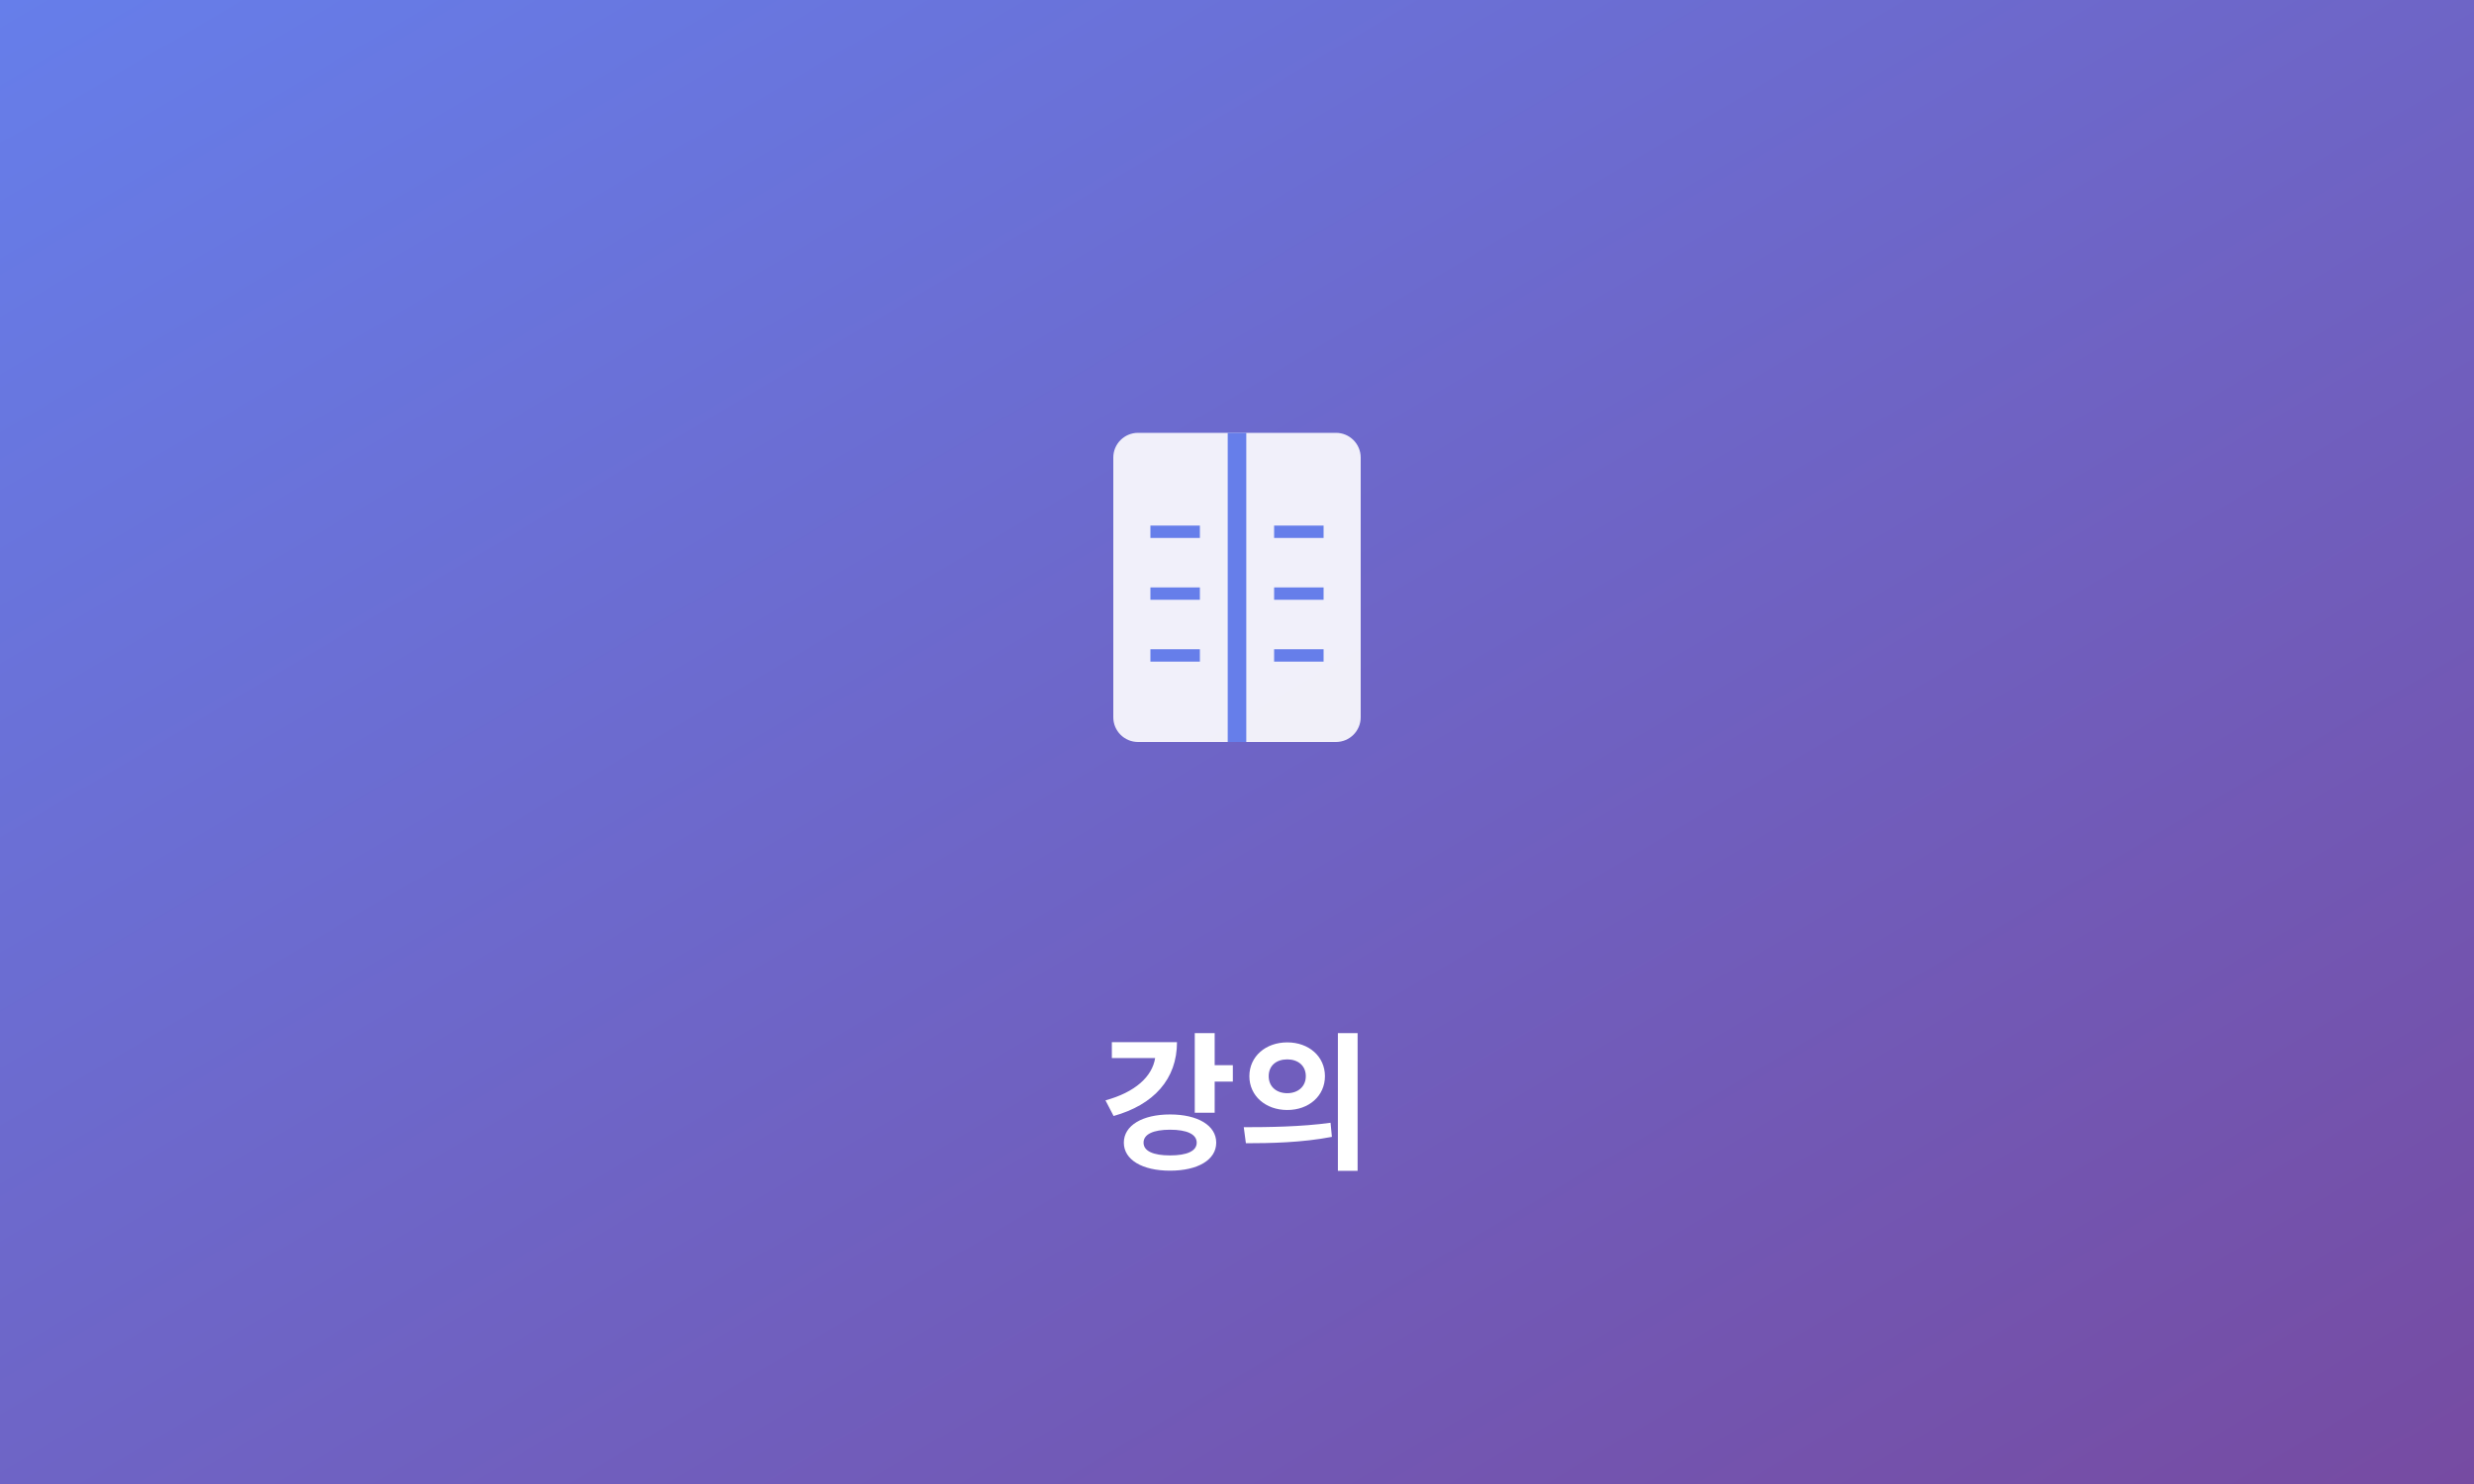
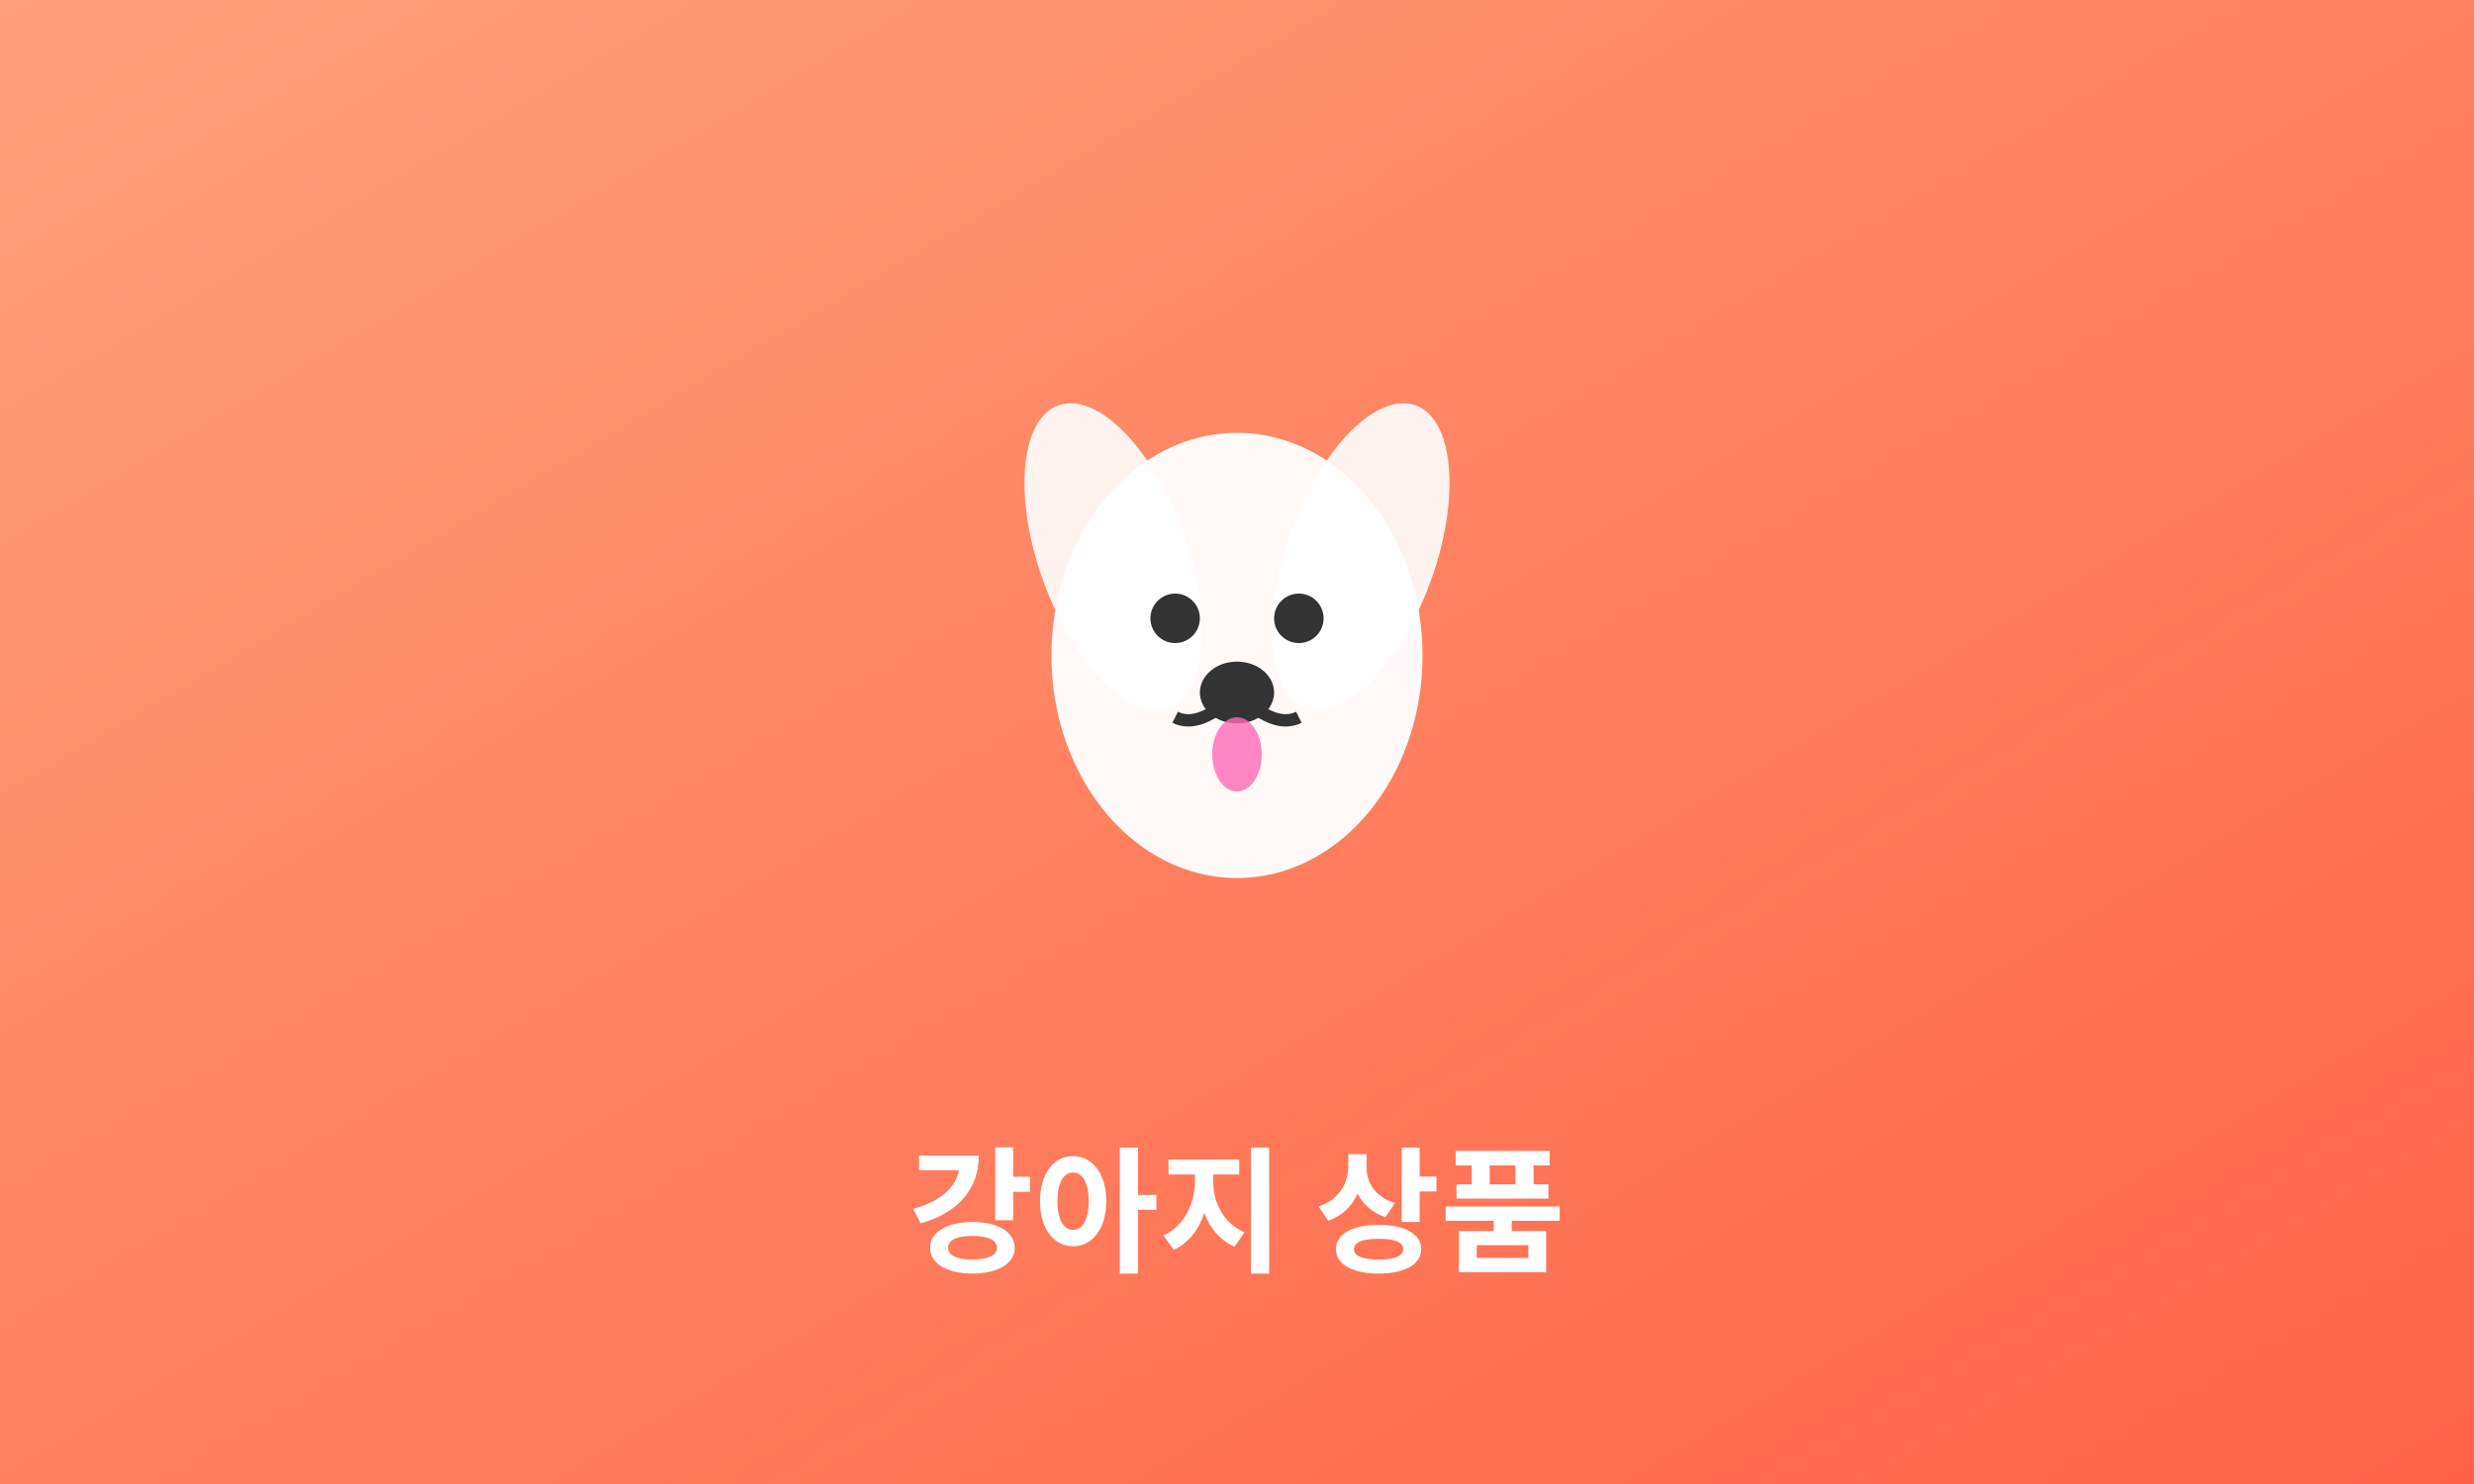
<svg xmlns="http://www.w3.org/2000/svg" width="200" height="120" viewBox="0 0 200 120">
  <defs>
    <linearGradient id="grad3" x1="0%" y1="0%" x2="100%" y2="100%">
-       <stop offset="0%" style="stop-color:#667eea;stop-opacity:1" />
-       <stop offset="100%" style="stop-color:#764ba2;stop-opacity:1" />
+       <stop offset="0%" style="stop-color:#ffa07a;stop-opacity:1" />
+       <stop offset="100%" style="stop-color:#ff6347;stop-opacity:1" />
    </linearGradient>
  </defs>
  <rect width="200" height="120" fill="url(#grad3)" />
-   <g transform="translate(87, 35)">
-     <rect x="3" y="0" width="20" height="25" fill="#ffffff" opacity="0.9" rx="2" />
-     <line x1="13" y1="0" x2="13" y2="25" stroke="#667eea" stroke-width="1.5" />
-     <line x1="6" y1="8" x2="10" y2="8" stroke="#667eea" stroke-width="1" />
-     <line x1="16" y1="8" x2="20" y2="8" stroke="#667eea" stroke-width="1" />
-     <line x1="6" y1="13" x2="10" y2="13" stroke="#667eea" stroke-width="1" />
-     <line x1="16" y1="13" x2="20" y2="13" stroke="#667eea" stroke-width="1" />
-     <line x1="6" y1="18" x2="10" y2="18" stroke="#667eea" stroke-width="1" />
-     <line x1="16" y1="18" x2="20" y2="18" stroke="#667eea" stroke-width="1" />
+   <g transform="translate(80, 30)">
+     <ellipse cx="20" cy="23" rx="15" ry="18" fill="#ffffff" opacity="0.95" />
+     <ellipse cx="10" cy="15" rx="6" ry="13" fill="#ffffff" opacity="0.9" transform="rotate(-20 10 15)" />
+     <ellipse cx="30" cy="15" rx="6" ry="13" fill="#ffffff" opacity="0.9" transform="rotate(20 30 15)" />
+     <circle cx="15" cy="20" r="2" fill="#333333" />
+     <circle cx="25" cy="20" r="2" fill="#333333" />
+     <ellipse cx="20" cy="26" rx="3" ry="2.5" fill="#333333" />
+     <path d="M 20 26 Q 17 29 15 28" stroke="#333333" stroke-width="1" fill="none" />
+     <path d="M 20 26 Q 23 29 25 28" stroke="#333333" stroke-width="1" fill="none" />
+     <ellipse cx="20" cy="31" rx="2" ry="3" fill="#ff69b4" opacity="0.8" />
  </g>
-   <text x="50%" y="78%" text-anchor="middle" fill="#ffffff" font-family="Arial, sans-serif" font-size="12" font-weight="600">강의</text>
+   <text x="50%" y="85%" text-anchor="middle" fill="#ffffff" font-family="Arial, sans-serif" font-size="11" font-weight="600">강아지 상품</text>
</svg>
